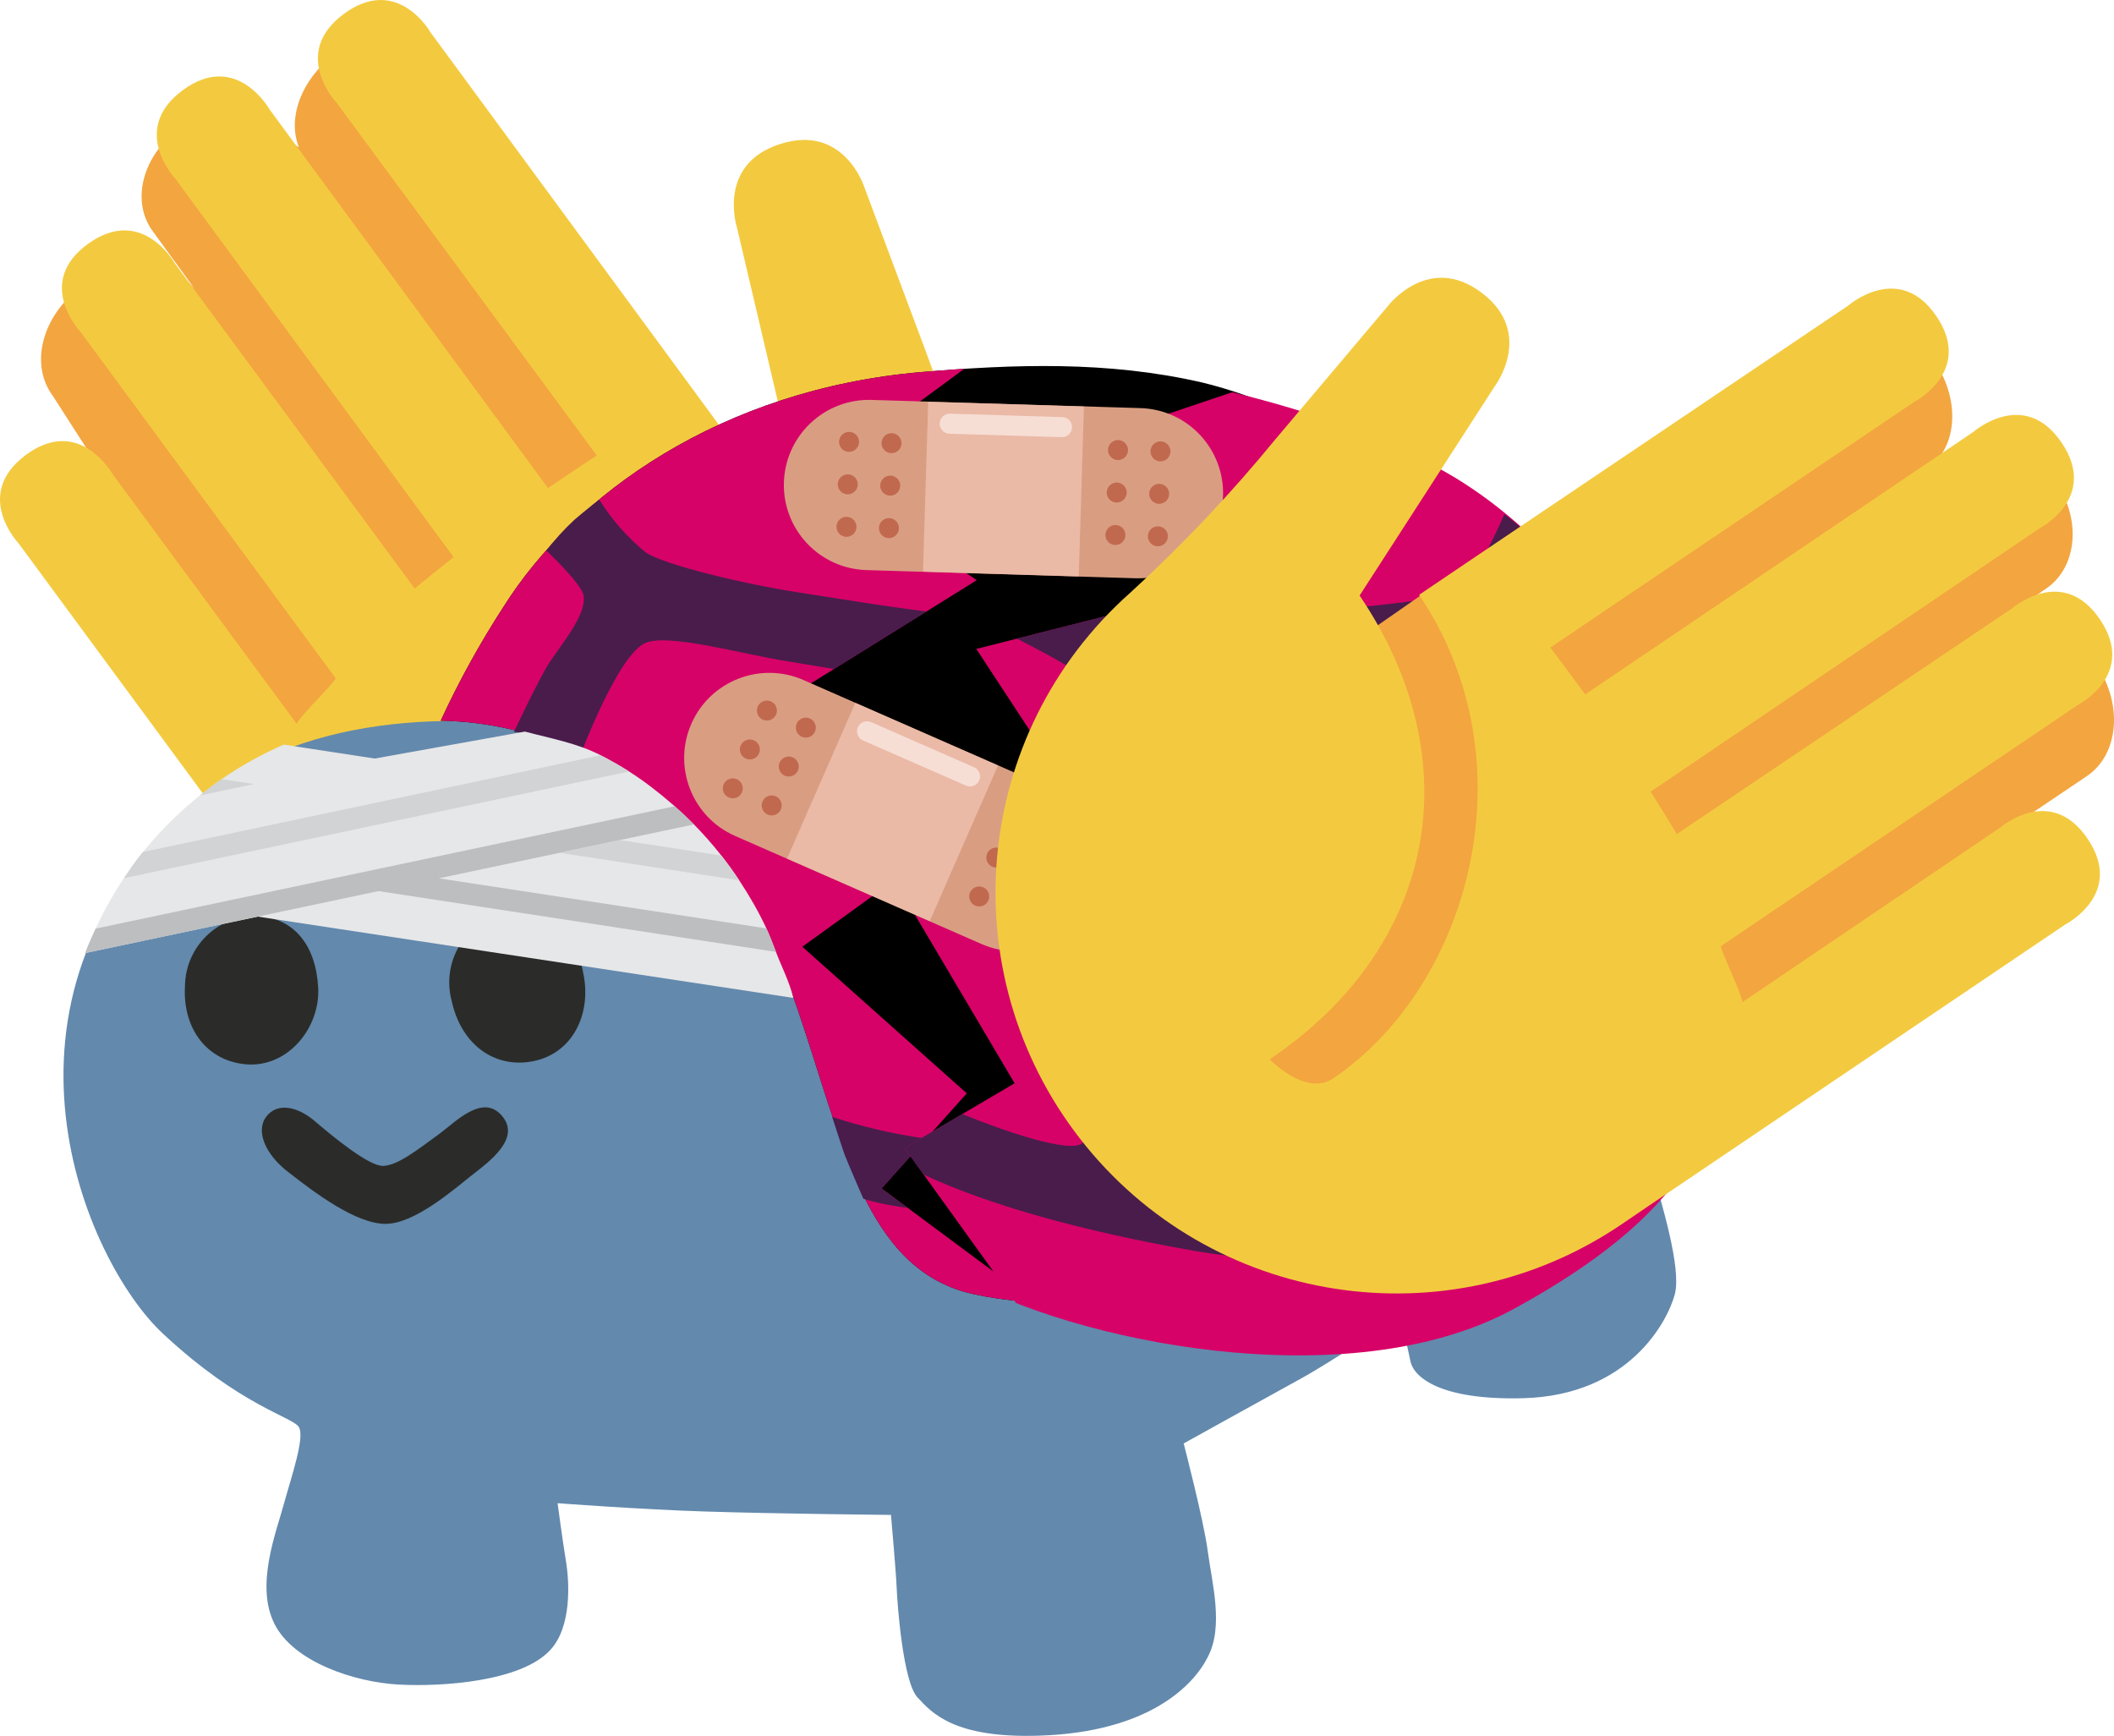
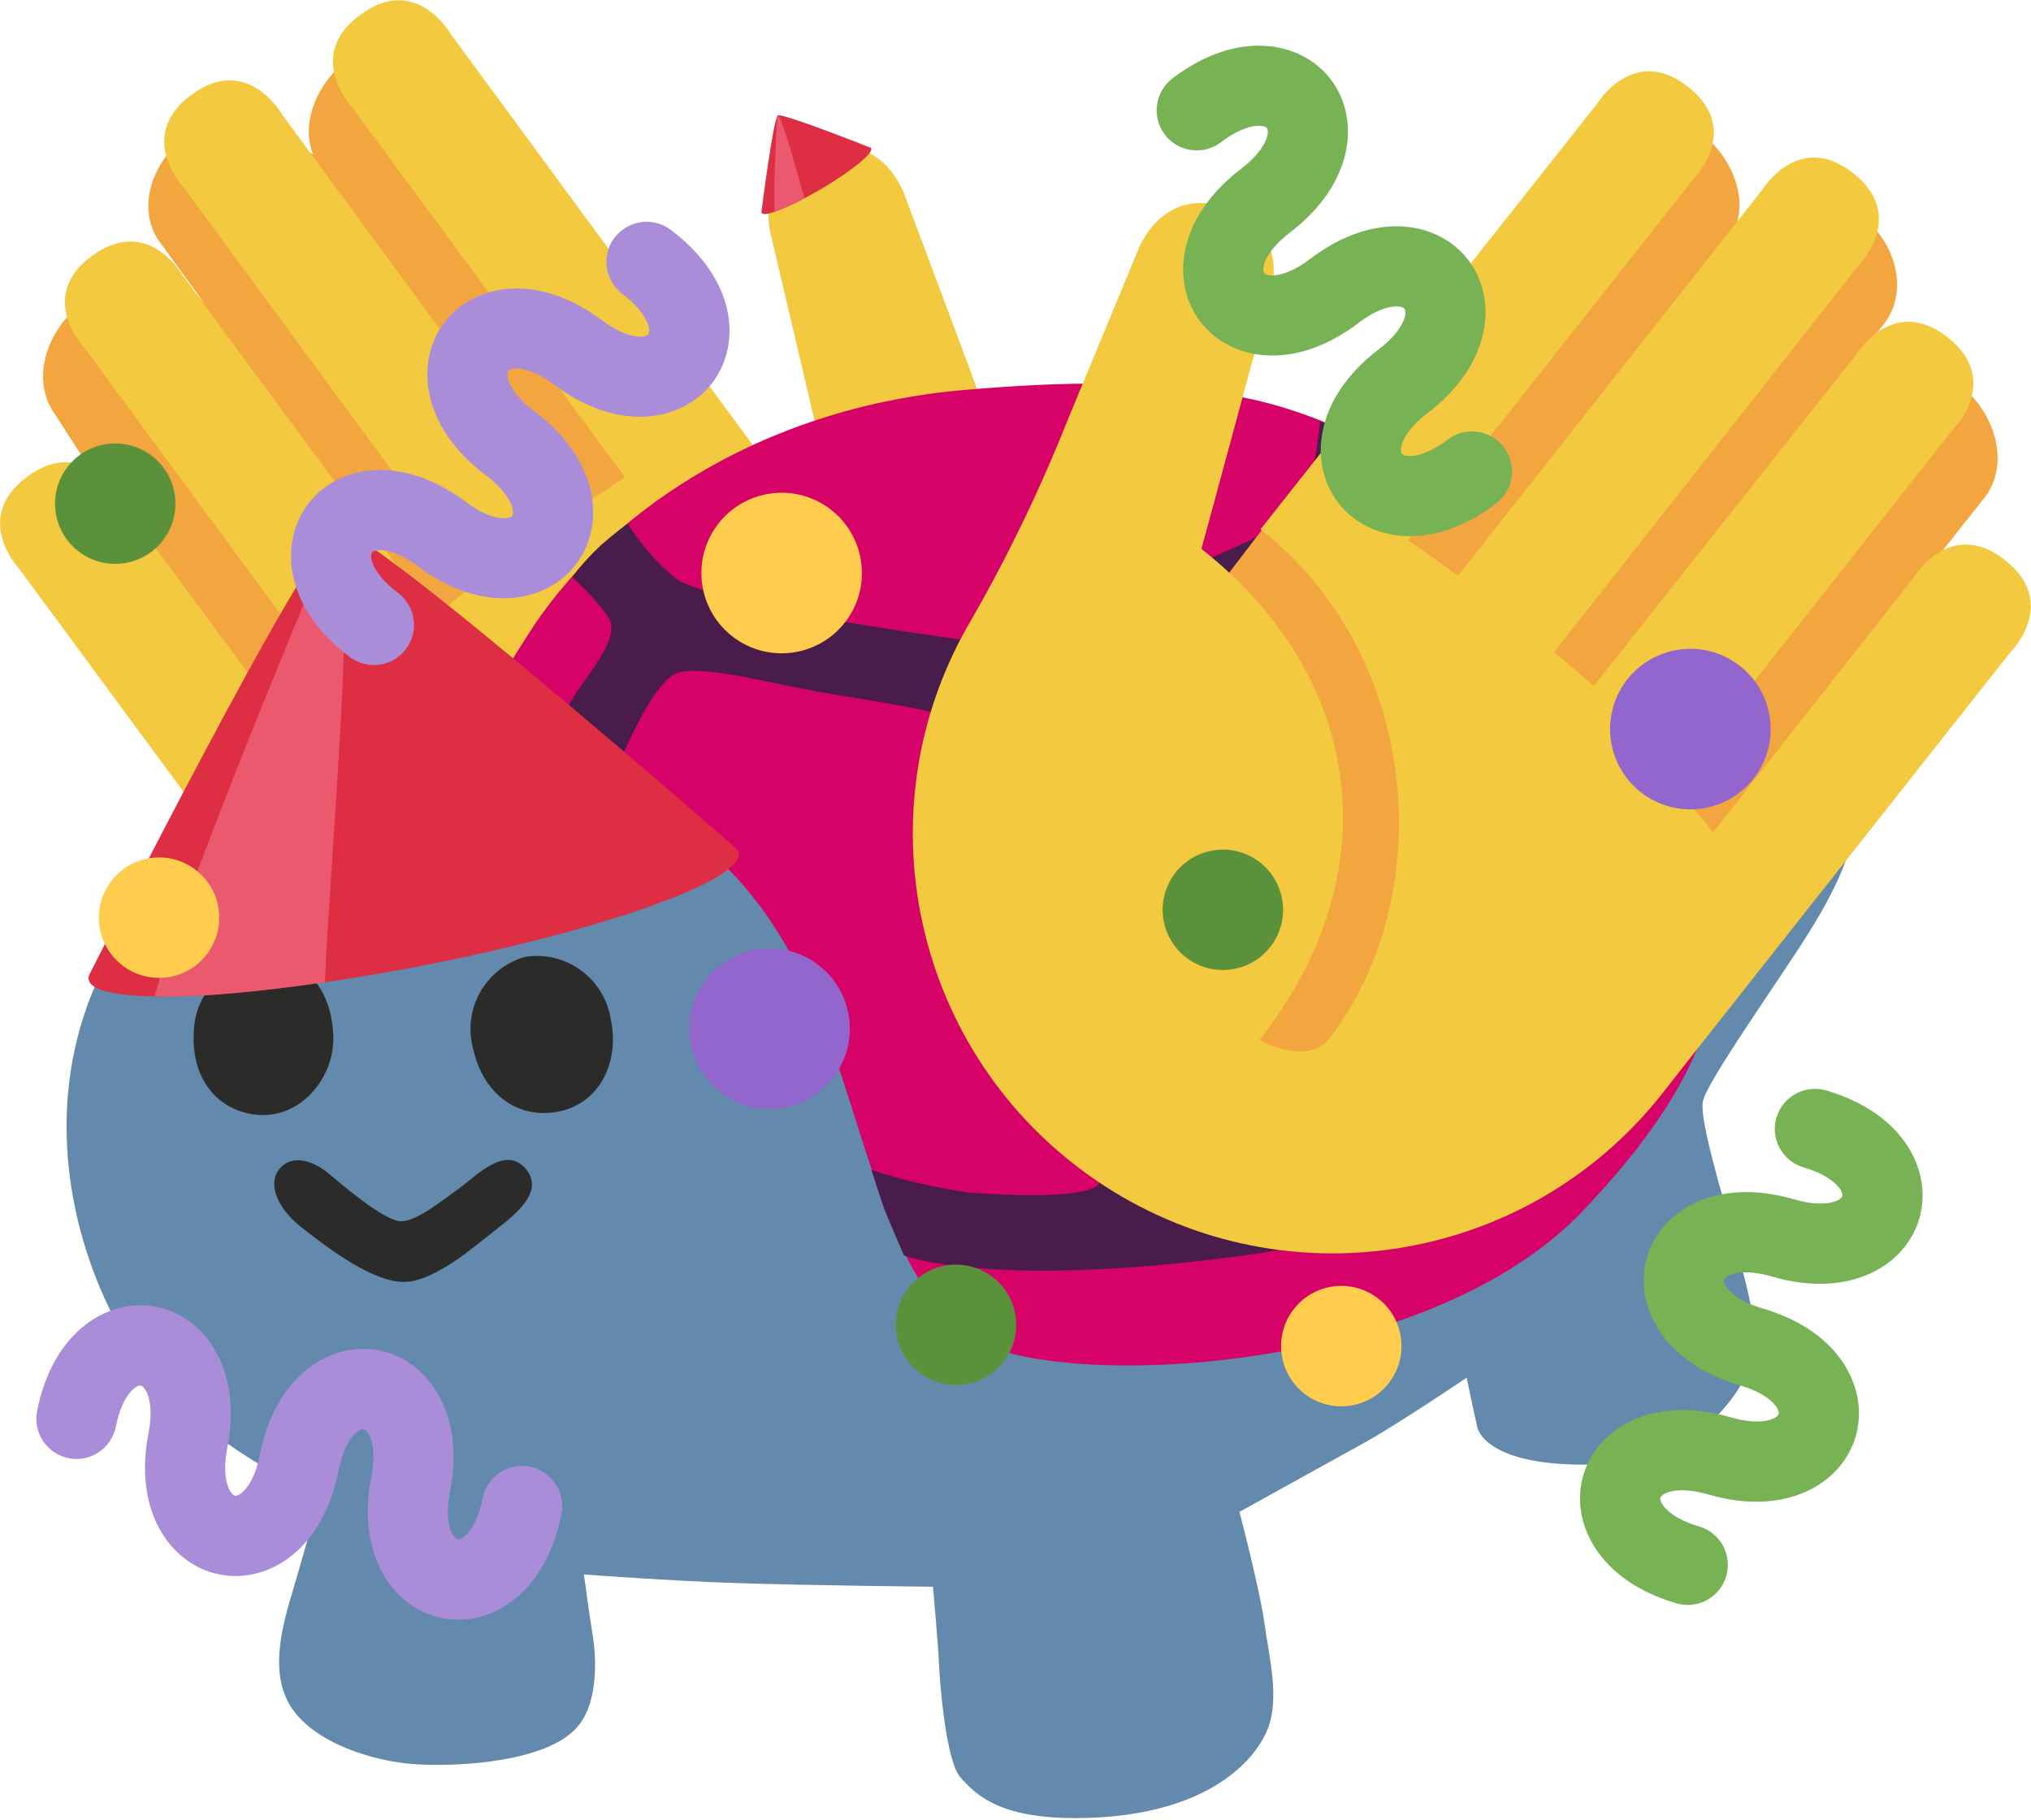
- <svg xmlns="http://www.w3.org/2000/svg" width="45.807mm" height="37.614mm" viewBox="0 0 129.846 106.637" version="1.1" id="svg37273">
-   <defs id="defs37241">
-     <style id="style37239">
+ <svg xmlns="http://www.w3.org/2000/svg" width="42.03mm" height="37.65mm" viewBox="0 0 119.14 106.74" version="1.1" id="svg29494">
+   <defs id="defs29462">
+     <style id="style29460">
      .cls-1 {
        fill: #f3a540;
      }

      .cls-2 {
        fill: #f3ca3f;
      }

      .cls-3 {
        fill: #6389ad;
      }

      .cls-4 {
        fill: #d70267;
      }

      .cls-5 {
        fill: #491c4c;
      }

      .cls-6 {
        fill: #2b2c29;
      }
    </style>
-     <clipPath clipPathUnits="userSpaceOnUse" id="clipPath38571">
-       <path style="fill:none;stroke:none;stroke-width:0.75;stroke-linecap:round" d="M 65.958,81.789 54.152,73.026 59.386,67.184 49.284,58.178 59.386,50.875 49.041,42.477 59.994,35.661 50.501,29.089 66.08,17.648 98.82,21.908 110.383,47.224 V 72.053 L 87.988,90.431 Z" id="path38573" />
-     </clipPath>
-     <clipPath clipPathUnits="userSpaceOnUse" id="clipPath38575">
-       <path style="fill:none;stroke:none;stroke-width:0.75;stroke-linecap:round" d="m 65.958,81.789 -11.806,-8.763 5.234,-5.842 -10.102,-9.007 10.102,-7.303 -10.345,-8.398 10.954,-6.816 -9.493,-6.572 15.579,-11.441 -35.053,3.164 -7.911,23.612 3.53,26.533 15.579,12.536 z" id="path38577" />
-     </clipPath>
  </defs>
-   <g id="Layer_2" data-name="Layer 2" transform="translate(-0.00561014,-0.0169502)">
+   <g id="Layer_2" data-name="Layer 2">
    <g id="grid">
      <g id="wh_copy" data-name="wh copy">
        <g id="jands">
-           <g id="g37267">
-             <g id="g37247">
-               <path class="cls-1" d="M 45.14,27.46 45.21,27.65 27.34,3.45 C 26,1.63 23,1.54 20.7,3.25 l -0.18,0.13 c -2,1.5 -2.89,3.89 -2.16,5.68 0,0 -5,-2.92 -7.2,-1.27 L 11,7.92 C 8.75,9.57 8,12.41 9.41,14.26 L 12,17.83 C 10.58,15.91 7.51,15.77 5.14,17.53 L 4.95,17.67 C 2.58,19.42 1.81,22.4 3.23,24.32 L 28.86,64.21 51.38,60.37 53.9,38.43 Z" id="path37243" />
-               <path class="cls-2" d="m 1.14,33.4 c 0,0 -2.85,-3 0.45,-5.44 3.3,-2.44 5.32,1.18 5.32,1.18 l 11.31,15.34 c 0.35,-0.63 2,-2.17 2.4,-2.79 L 4.94,20.4 c 0,0 -2.85,-3 0.46,-5.4 3.31,-2.4 5.32,1.17 5.32,1.17 l 14.75,20 c 0.51,-0.44 1.86,-1.49 2.39,-1.93 L 10.77,11 c 0,0 -2.85,-3 0.45,-5.44 3.3,-2.44 5.33,1.17 5.33,1.17 L 33.66,30 c 0.58,-0.38 2.4,-1.63 3,-2 l -16,-21.69 c 0,0 -2.84,-3 0.46,-5.44 3.3,-2.44 5.32,1.13 5.32,1.13 l 16.9,23 1.35,1.84 0.61,0.82 c -9.92,7.31 -11,21.49 -4.95,29.75 1.22,1.66 4.08,0.21 4.08,0.21 -7.3,-9.91 -5.56,-21.39 4.35,-28.69 L 45.27,14 c 0,0 -1.27,-3.89 2.66,-5.14 3.93,-1.25 5.16,2.65 5.16,2.65 l 3.8,10.15 A 91.56,91.56 0 0 0 62.06,33.45 24.63,24.63 0 0 1 20.61,59.84 L 19.4,58.18 Z" id="path37245" />
+           <g id="g29488">
+             <g id="g29468">
+               <path class="cls-1" d="M45.14,27.46l.07.19L27.34,3.45C26,1.63,23,1.54,20.7,3.25l-.18.13c-2,1.5-2.89,3.89-2.16,5.68,0,0-5-2.92-7.2-1.27L11,7.92C8.75,9.57,8,12.41,9.41,14.26L12,17.83c-1.42-1.92-4.49-2.06-6.86-.3l-.19.14c-2.37,1.75-3.14,4.73-1.72,6.65L28.86,64.21l22.52-3.84L53.9,38.43Z" id="path29464" />
+               <path class="cls-2" d="M1.14,33.4s-2.85-3,.45-5.44,5.32,1.18,5.32,1.18L18.22,44.48c.35-.63,2-2.17,2.4-2.79L4.94,20.4S2.09,17.4,5.4,15s5.32,1.17,5.32,1.17l14.75,20c.51-.44,1.86-1.49,2.39-1.93L10.77,11s-2.85-3,.45-5.44,5.33,1.17,5.33,1.17L33.66,30c.58-.38,2.4-1.63,3-2l-16-21.69s-2.84-3,.46-5.44S26.44,2,26.44,2L43.34,25l1.35,1.84.61.82c-9.92,7.31-11,21.49-4.95,29.75,1.22,1.66,4.08.21,4.08.21-7.3-9.91-5.56-21.39,4.35-28.69L45.27,14S44,10.11,47.93,8.86s5.16,2.65,5.16,2.65l3.8,10.15a91.56,91.56,0,0,0,5.17,11.79A24.63,24.63,0,0,1,20.61,59.84L19.4,58.18Z" id="path29466" />
            </g>
-             <path class="cls-3" d="m 99,51.33 4.28,-2.63 c 0.86,-0.54 4,-2.67 5.21,-1 0.73,1 -0.46,4 -2.42,7.08 -1.79,2.86 -6,8.74 -6.18,9.87 -0.18,1.13 1.21,5.61 1.65,7.34 0.44,1.73 1.78,5.89 1.34,7.54 -0.44,1.65 -2.8,6.2 -9.3,6.38 -5.16,0.14 -6.72,-1.32 -6.93,-2.23 -0.15,-0.66 -0.61,-2.86 -0.61,-2.86 0,0 -4.15,2.8 -6.1,3.87 -1.95,1.07 -7.23,4 -7.23,4 0,0 1.23,4.71 1.48,6.62 0.25,1.91 1,4.62 0,6.5 -0.85,1.71 -3.59,4.61 -10.32,4.83 -5.25,0.18 -6.64,-1.4 -7.52,-2.36 -0.88,-0.96 -1.23,-5.71 -1.27,-6.71 -0.04,-1 -0.35,-4.49 -0.35,-4.49 0,0 -7.13,-0.07 -11.43,-0.21 -3.9,-0.12 -9.05,-0.51 -9.05,-0.51 0,0 0.27,2.06 0.51,3.54 0.22,1.32 0.37,4.11 -1,5.52 -1.8,1.9 -6.63,2.23 -9.3,2.08 -2.67,-0.15 -6.43,-1.37 -7.61,-3.74 -1.18,-2.37 0.11,-5.59 0.61,-7.44 0.45,-1.63 1.27,-4 0.9,-4.63 C 17.99,87.06 14.8,86.42 10,81.94 5.2,77.46 -1.64,61.5 11.58,49.68 24.8,37.86 50.49,49.1 51.85,49.88 53.21,50.66 99,51.33 99,51.33 Z" id="path37249" />
-             <path class="cls-4" d="m 56.63,22.87 c -12.34,1.05 -21.37,7.54 -25.7,14.42 a 55.82,55.82 0 0 0 -3.86,7 20.59,20.59 0 0 1 8.21,1.86 c 4.53,2.19 9.78,4.55 13.61,15.56 2.88,8.33 4.19,16.3 10.88,17.8 7.57,1.7 25,0 33.06,-8.45 8.06,-8.45 9.42,-14.64 7,-22.55 -2.42,-7.91 -12.57,-21.75 -26,-25 C 68,22.17 62.23,22.4 56.63,22.87 Z" id="path38579" style="fill:#000000;fill-opacity:1" />
-             <g id="g38485" clip-path="url(#clipPath38575)">
-               <path class="cls-4" d="m 56.63,22.87 c -12.34,1.05 -21.37,7.54 -25.7,14.42 a 55.82,55.82 0 0 0 -3.86,7 20.59,20.59 0 0 1 8.21,1.86 c 4.53,2.19 9.78,4.55 13.61,15.56 2.88,8.33 4.19,16.3 10.88,17.8 7.57,1.7 25,0 33.06,-8.45 8.06,-8.45 9.42,-14.64 7,-22.55 -2.42,-7.91 -12.57,-21.75 -26,-25 C 68,22.17 62.23,22.4 56.63,22.87 Z" id="path37251" />
-               <path class="cls-5" d="m 98.08,44.36 c -0.41,-0.87 -1.24,-2.18 -1.24,-2.18 0,0 0,1.83 -0.11,2.79 -0.19,1.57 -0.92,4.85 -1.44,4.39 A 107.5,107.5 0 0 1 87.85,40.57 C 86.24,38.4 80.78,32.76 80.58,30.86 a 19.38,19.38 0 0 1 1,-4.18 l -2.14,-1.1 c -0.79,-0.4 -2,-0.84 -2,-0.84 0,0 -0.44,4.38 -1.21,5.26 -0.77,0.88 -4.63,2.5 -7.73,3.81 -3.75,1.59 -7.37,3.61 -8.73,3.92 -1.2,0.27 -8.12,-0.93 -10.72,-1.32 -3.27,-0.5 -8.22,-1.68 -9.38,-2.45 a 13.53,13.53 0 0 1 -2.86,-3.24 c 0,0 -0.77,0.57 -1.53,1.23 a 15.22,15.22 0 0 0 -1.72,1.89 c 0,0 2.13,2 2.28,2.74 0.2,1.06 -1,2.56 -2,4 -0.61,0.85 -2.27,4.4 -2.27,4.4 a 6.56,6.56 0 0 1 1.93,0.49 c 1.11,0.46 2.15,0.94 2.15,0.94 0,0 2.35,-6.3 4.05,-6.92 1.45,-0.54 5.63,0.65 8.65,1.15 4.29,0.71 8.62,1.32 9.57,2.44 0.95,1.12 2.08,5.85 3.08,9.82 1.12,4.34 4,15.62 3.48,16.51 -0.52,0.89 -5,0.76 -7.61,0.55 a 32.78,32.78 0 0 1 -5.75,-1.33 c 0,0 0.59,1.85 0.77,2.34 0.28,0.71 1.14,2.68 1.14,2.68 0,0 5.12,2 19.93,0 14.81,-2 21.75,-12.39 23.65,-17 2.55,-6.13 2.77,-9.34 2.77,-9.34 0,0 -0.89,-2.09 -1.3,-2.95 z m -12.78,20 c -3.67,2.48 -13.3,5.37 -15.08,4.5 -1.44,-0.7 -4,-12.23 -5.21,-17.37 -0.77,-3.29 -2.5,-8.27 -1.64,-9.88 0.57,-1.09 4.14,-2.82 6.77,-4.18 2.63,-1.36 6.07,-3 7.14,-2.94 1.52,0.12 5,5.24 8.39,9.61 3.39,4.37 7.18,8.9 7.33,10.53 0.15,1.63 -3.92,7.1 -7.7,9.69 z" id="path37253" />
-             </g>
-             <g id="g38491" clip-path="url(#clipPath38571)" transform="rotate(17.67862,62.84929,76.3233)">
-               <path class="cls-4" d="m 56.63,22.87 c -12.34,1.05 -21.37,7.54 -25.7,14.42 a 55.82,55.82 0 0 0 -3.86,7 20.59,20.59 0 0 1 8.21,1.86 c 4.53,2.19 9.78,4.55 13.61,15.56 2.88,8.33 4.19,16.3 10.88,17.8 7.57,1.7 25,0 33.06,-8.45 8.06,-8.45 9.42,-14.64 7,-22.55 -2.42,-7.91 -12.57,-21.75 -26,-25 C 68,22.17 62.23,22.4 56.63,22.87 Z" id="path38487" />
-               <path class="cls-5" d="m 98.08,44.36 c -0.41,-0.87 -1.24,-2.18 -1.24,-2.18 0,0 0,1.83 -0.11,2.79 -0.19,1.57 -0.92,4.85 -1.44,4.39 A 107.5,107.5 0 0 1 87.85,40.57 C 86.24,38.4 80.78,32.76 80.58,30.86 a 19.38,19.38 0 0 1 1,-4.18 l -2.14,-1.1 c -0.79,-0.4 -2,-0.84 -2,-0.84 0,0 -0.44,4.38 -1.21,5.26 -0.77,0.88 -4.63,2.5 -7.73,3.81 -3.75,1.59 -7.37,3.61 -8.73,3.92 -1.2,0.27 -8.12,-0.93 -10.72,-1.32 -3.27,-0.5 -8.22,-1.68 -9.38,-2.45 a 13.53,13.53 0 0 1 -2.86,-3.24 c 0,0 -0.77,0.57 -1.53,1.23 a 15.22,15.22 0 0 0 -1.72,1.89 c 0,0 2.13,2 2.28,2.74 0.2,1.06 -1,2.56 -2,4 -0.61,0.85 -2.27,4.4 -2.27,4.4 a 6.56,6.56 0 0 1 1.93,0.49 c 1.11,0.46 2.15,0.94 2.15,0.94 0,0 2.35,-6.3 4.05,-6.92 1.45,-0.54 5.63,0.65 8.65,1.15 4.29,0.71 8.62,1.32 9.57,2.44 0.95,1.12 2.08,5.85 3.08,9.82 1.12,4.34 4,15.62 3.48,16.51 -0.52,0.89 -5,0.76 -7.61,0.55 a 32.78,32.78 0 0 1 -5.75,-1.33 c 0,0 0.59,1.85 0.77,2.34 0.28,0.71 1.14,2.68 1.14,2.68 0,0 5.12,2 19.93,0 14.81,-2 21.75,-12.39 23.65,-17 2.55,-6.13 2.77,-9.34 2.77,-9.34 0,0 -0.89,-2.09 -1.3,-2.95 z m -12.78,20 c -3.67,2.48 -13.3,5.37 -15.08,4.5 -1.44,-0.7 -4,-12.23 -5.21,-17.37 -0.77,-3.29 -2.5,-8.27 -1.64,-9.88 0.57,-1.09 4.14,-2.82 6.77,-4.18 2.63,-1.36 6.07,-3 7.14,-2.94 1.52,0.12 5,5.24 8.39,9.61 3.39,4.37 7.18,8.9 7.33,10.53 0.15,1.63 -3.92,7.1 -7.7,9.69 z" id="path38489" />
-             </g>
-             <g id="g39485" transform="matrix(0.4335882,0.4608417,-0.4608417,0.4335882,62.13076,13.96272)" style="display:inline">
-               <path fill="#d99e82" d="M 2.92,21.393 21.393,2.92 c 3.227,-3.227 8.46,-3.227 11.687,0 3.227,3.227 3.227,8.46 0,11.687 L 14.607,33.08 c -3.227,3.227 -8.46,3.227 -11.687,0 -3.227,-3.228 -3.227,-8.46 0,-11.687 z" id="path38951" />
-               <g fill="#c1694f" id="g38977">
-                 <circle cx="4.389" cy="25.778" r="0.972" id="circle38953" />
-                 <circle cx="7.306" cy="28.694" r="0.972" id="circle38955" />
-                 <circle cx="10.222" cy="31.611" r="0.972" id="circle38957" />
-                 <circle cx="7.306" cy="22.861" r="0.972" id="circle38959" />
-                 <circle cx="10.222" cy="25.778" r="0.972" id="circle38961" />
-                 <circle cx="13.139" cy="28.694" r="0.972" id="circle38963" />
-                 <path d="M 21.896,7.189 C 21.96,6.656 22.444,6.276 22.977,6.34 23.51,6.404 23.89,6.888 23.826,7.421 23.762,7.954 23.278,8.334 22.745,8.27 22.212,8.207 21.832,7.723 21.896,7.189 Z" id="path38965" />
-                 <circle cx="25.778" cy="10.222" r="0.972" id="circle38967" />
-                 <circle cx="28.694" cy="13.139" r="0.972" id="circle38969" />
-                 <circle cx="25.778" cy="4.389" r="0.972" id="circle38971" />
-                 <circle cx="28.694" cy="7.306" r="0.972" id="circle38973" />
-                 <circle cx="31.611" cy="10.222" r="0.972" id="circle38975" />
-               </g>
-               <path fill="#eabaa7" d="M 6.82,17.514 17.512,6.819 29.18,18.486 18.486,29.18 Z" id="path38979" />
-               <path fill="#f7ded5" d="m 9.799,18.423 c -0.249,0 -0.498,-0.095 -0.687,-0.285 -0.38,-0.38 -0.38,-0.995 0,-1.375 l 7.715,-7.715 c 0.38,-0.38 0.995,-0.38 1.375,0 0.38,0.38 0.38,0.995 0,1.375 l -7.715,7.715 c -0.191,0.191 -0.439,0.285 -0.688,0.285 z" id="path38981" />
-             </g>
-             <g id="g40460" transform="matrix(0.2300359,0.5894551,-0.5894551,0.2300359,61.29396,35.15041)" style="display:inline">
-               <path fill="#d99e82" d="M 2.92,21.393 21.393,2.92 c 3.227,-3.227 8.46,-3.227 11.687,0 3.227,3.227 3.227,8.46 0,11.687 L 14.607,33.08 c -3.227,3.227 -8.46,3.227 -11.687,0 -3.227,-3.228 -3.227,-8.46 0,-11.687 z" id="path40428" />
-               <g fill="#c1694f" id="g40454">
-                 <circle cx="4.389" cy="25.778" r="0.972" id="circle40430" />
-                 <circle cx="7.306" cy="28.694" r="0.972" id="circle40432" />
-                 <circle cx="10.222" cy="31.611" r="0.972" id="circle40434" />
-                 <circle cx="7.306" cy="22.861" r="0.972" id="circle40436" />
-                 <circle cx="10.222" cy="25.778" r="0.972" id="circle40438" />
-                 <circle cx="13.139" cy="28.694" r="0.972" id="circle40440" />
-                 <path d="M 21.896,7.189 C 21.96,6.656 22.444,6.276 22.977,6.34 23.51,6.404 23.89,6.888 23.826,7.421 23.762,7.954 23.278,8.334 22.745,8.27 22.212,8.207 21.832,7.723 21.896,7.189 Z" id="path40442" />
-                 <circle cx="25.778" cy="10.222" r="0.972" id="circle40444" />
-                 <circle cx="28.694" cy="13.139" r="0.972" id="circle40446" />
-                 <circle cx="25.778" cy="4.389" r="0.972" id="circle40448" />
-                 <circle cx="28.694" cy="7.306" r="0.972" id="circle40450" />
-                 <circle cx="31.611" cy="10.222" r="0.972" id="circle40452" />
-               </g>
-               <path fill="#eabaa7" d="M 6.82,17.514 17.512,6.819 29.18,18.486 18.486,29.18 Z" id="path40456" />
-               <path fill="#f7ded5" d="m 9.799,18.423 c -0.249,0 -0.498,-0.095 -0.687,-0.285 -0.38,-0.38 -0.38,-0.995 0,-1.375 l 7.715,-7.715 c 0.38,-0.38 0.995,-0.38 1.375,0 0.38,0.38 0.38,0.995 0,1.375 l -7.715,7.715 c -0.191,0.191 -0.439,0.285 -0.688,0.285 z" id="path40458" />
-             </g>
-             <g id="g37265" style="display:inline" transform="rotate(17.67862,62.84929,76.3233)">
-               <path class="cls-1" d="m 114.9,22.51 -0.18,-0.14 c -2.31,-1.83 -5.39,-1.8 -6.87,0.07 L 110.52,19 c 1.43,-1.8 0.82,-4.67 -1.36,-6.39 l -0.17,-0.14 c -2.18,-1.72 -5.11,-1.65 -6.54,0.15 l -0.71,0.89 c 0.8,-1.77 0,-4.19 -2,-5.75 L 99.56,7.62 c -2.26,-1.79 -5.23,-1.8 -6.64,0 L 74.34,31.08 v -0.4 l -10.13,13.21 6,23.5 23.72,-9.78 22.47,-28.39 c 1.49,-1.87 0.81,-4.88 -1.5,-6.71 z" id="path37261" />
-               <path class="cls-2" d="m 117.91,38.3 c 0,0 2.94,-2.9 -0.28,-5.44 -3.22,-2.54 -5.35,1 -5.35,1 l -11.81,15 c -0.34,-0.65 -1.91,-2.24 -2.31,-2.87 l 16.38,-20.76 c 0,0 2.94,-2.9 -0.28,-5.44 -3.22,-2.54 -5.36,1 -5.36,1 L 93.49,40.25 c -0.49,-0.46 -1.8,-1.56 -2.32,-2 L 109,15.61 c 0,0 2.94,-2.91 -0.28,-5.45 -3.22,-2.54 -5.36,1 -5.36,1 L 85.53,33.78 c -0.57,-0.4 -2.35,-1.71 -2.92,-2.09 l 16.7,-21.15 c 0,0 2.94,-2.9 -0.27,-5.44 -3.21,-2.54 -5.36,1 -5.36,1 L 76,28.45 l -1.42,1.8 -0.63,0.8 c 9.67,7.63 10.3,21.85 4,29.9 -1.28,1.61 -4.08,0.07 -4.08,0.07 7.63,-9.66 6.27,-21.19 -3.39,-28.82 l 4,-14.75 c 0,0 1.38,-3.86 -2.48,-5.24 -3.86,-1.38 -5.25,2.48 -5.25,2.48 l -4.14,10 A 90.4,90.4 0 0 1 57,36.32 24.63,24.63 0 0 0 97.57,64.08 l 1.27,-1.62 z" id="path37263" />
-             </g>
-             <path class="cls-6" d="m 35.82,59.77 c 0.55,2.49 -0.63,5.14 -3.39,5.49 -2.27,0.28 -4.13,-1.23 -4.68,-3.73 a 4.4,4.4 0 0 1 3.06,-5.4 4.39,4.39 0 0 1 5.01,3.64 z" id="path37255" />
-             <path class="cls-6" d="m 19.54,60.64 c 0.17,2.52 -1.94,5.14 -4.69,4.73 -2.27,-0.33 -3.64,-2.28 -3.49,-4.79 a 4.37,4.37 0 0 1 4.4,-4.31 C 18,56.4 19.38,58 19.54,60.64 Z" id="path37257" />
-             <path class="cls-6" d="m 27,69.66 c 1,-0.74 2.65,-2.48 3.83,-1.1 1.18,1.38 -0.74,2.79 -1.83,3.64 -1.09,0.85 -3.51,3 -5.32,3 -1.81,0 -4.33,-1.89 -6,-3.2 -1.37,-1.06 -2,-2.49 -1.33,-3.38 0.67,-0.89 1.88,-0.63 2.89,0.19 1.17,1 3.42,2.87 4.31,2.83 0.89,-0.04 2.08,-0.98 3.45,-1.98 z" id="path37259" />
-             <g id="g41341" transform="matrix(1.260883,-0.03562861,0.03562861,1.260883,3.127988,44.52213)">
-               <path fill="#e6e7e8" d="M 34.979,12.068 C 34.843,11.679 34.708,11.289 34.547,10.913 34.19,10.082 33.76,9.292 33.288,8.531 33.026,8.109 32.748,7.701 32.453,7.303 32.051,6.761 31.622,6.243 31.163,5.75 30.87,5.435 30.567,5.132 30.252,4.839 L 30.129,4.727 C 29.482,4.135 28.805,3.576 28.076,3.082 27.637,2.785 27.181,2.512 26.715,2.254 25.59,1.63 24.317,1.371 23.061,0.998 L 15.715,2.104 11.305,1.301 C 10.225,1.735 9.198,2.269 8.233,2.894 7.86,3.136 7.502,3.395 7.15,3.663 L 7.03,3.752 C 6.32,4.3 5.649,4.894 5.029,5.54 4.782,5.797 4.541,6.06 4.309,6.332 4.27,6.377 4.227,6.418 4.189,6.464 3.888,6.824 3.609,7.202 3.337,7.585 3.155,7.84 2.982,8.101 2.813,8.366 2.478,8.893 2.173,9.438 1.893,10 1.701,10.386 1.512,10.774 1.348,11.176 L 9.8,9.638 35.762,14.333 C 35.601,13.554 35.237,12.806 34.979,12.068 Z" id="path40846" style="display:inline" />
-               <path fill="#bcbec0" d="M 34.546,10.912 18.671,8.023 24.585,6.947 27.541,6.409 31.162,5.75 C 30.869,5.435 30.566,5.132 30.251,4.839 L 24.583,5.871 21.627,6.409 15.713,7.485 12.756,8.023 6.843,9.099 1.893,10 C 1.701,10.386 1.512,10.774 1.348,11.176 L 9.8,9.638 15.714,8.562 34.979,12.068 c -0.136,-0.39 -0.271,-0.779 -0.433,-1.156 z" id="path40848" style="display:inline" />
-               <path fill="#d1d3d4" d="m 27.541,6.409 4.912,0.894 c 0.295,0.397 0.573,0.806 0.835,1.228 L 24.586,6.947 Z M 8.232,2.895 C 7.86,3.136 7.502,3.395 7.15,3.663 L 9.8,3.18 Z M 26.715,2.254 21.628,3.18 15.714,4.256 12.758,4.794 6.844,5.871 4.309,6.332 C 4.27,6.377 4.227,6.418 4.189,6.464 3.888,6.824 3.609,7.202 3.337,7.585 L 6.842,6.947 9.8,6.409 15.714,5.333 18.67,4.795 24.584,3.719 28.076,3.084 C 27.636,2.786 27.18,2.513 26.715,2.254 Z" id="path40850" style="display:inline" />
+             <path class="cls-3" d="M99,51.33l4.28-2.63c.86-.54,4-2.67,5.21-1,.73,1-.46,4-2.42,7.08-1.79,2.86-6,8.74-6.18,9.87s1.21,5.61,1.65,7.34,1.78,5.89,1.34,7.54-2.8,6.2-9.3,6.38c-5.16.14-6.72-1.32-6.93-2.23-.15-.66-.61-2.86-.61-2.86s-4.15,2.8-6.1,3.87-7.23,4-7.23,4,1.23,4.71,1.48,6.62,1,4.62,0,6.5c-.85,1.71-3.59,4.61-10.32,4.83-5.25.18-6.64-1.4-7.52-2.36s-1.23-5.71-1.27-6.71-.35-4.49-.35-4.49-7.13-.07-11.43-.21c-3.9-.12-9.05-.51-9.05-.51s.27,2.06.51,3.54c.22,1.32.37,4.11-1,5.52-1.8,1.9-6.63,2.23-9.3,2.08s-6.43-1.37-7.61-3.74.11-5.59.61-7.44c.45-1.63,1.27-4,.9-4.63S14.8,86.42,10,81.94-1.64,61.5,11.58,49.68s38.91-.58,40.27.2S99,51.33,99,51.33Z" id="path29470" />
+             <path class="cls-4" d="M56.63,22.87c-12.34,1.05-21.37,7.54-25.7,14.42a55.82,55.82,0,0,0-3.86,7,20.59,20.59,0,0,1,8.21,1.86c4.53,2.19,9.78,4.55,13.61,15.56,2.88,8.33,4.19,16.3,10.88,17.8,7.57,1.7,25,0,33.06-8.45s9.42-14.64,7-22.55-12.57-21.75-26-25C68,22.17,62.23,22.4,56.63,22.87Z" id="path29472" />
+             <path class="cls-5" d="M98.08,44.36c-.41-.87-1.24-2.18-1.24-2.18s0,1.83-.11,2.79c-.19,1.57-.92,4.85-1.44,4.39a107.5,107.5,0,0,1-7.44-8.79c-1.61-2.17-7.07-7.81-7.27-9.71a19.38,19.38,0,0,1,1-4.18l-2.14-1.1c-.79-.4-2-.84-2-.84S77,29.12,76.23,30s-4.63,2.5-7.73,3.81c-3.75,1.59-7.37,3.61-8.73,3.92-1.2.27-8.12-.93-10.72-1.32-3.27-.5-8.22-1.68-9.38-2.45a13.53,13.53,0,0,1-2.86-3.24s-.77.57-1.53,1.23a15.22,15.22,0,0,0-1.72,1.89s2.13,2,2.28,2.74c.2,1.06-1,2.56-2,4-.61.85-2.27,4.4-2.27,4.4a6.56,6.56,0,0,1,1.93.49c1.11.46,2.15.94,2.15.94S38,40.11,39.7,39.49c1.45-.54,5.63.65,8.65,1.15,4.29.71,8.62,1.32,9.57,2.44S60,48.93,61,52.9c1.12,4.34,4,15.62,3.48,16.51s-5,.76-7.61.55a32.78,32.78,0,0,1-5.75-1.33s.59,1.85.77,2.34c.28.71,1.14,2.68,1.14,2.68s5.12,2,19.93,0,21.75-12.39,23.65-17c2.55-6.13,2.77-9.34,2.77-9.34S98.49,45.22,98.08,44.36Zm-12.78,20C81.63,66.84,72,69.73,70.22,68.86c-1.44-.7-4-12.23-5.21-17.37-.77-3.29-2.5-8.27-1.64-9.88.57-1.09,4.14-2.82,6.77-4.18s6.07-3,7.14-2.94c1.52.12,5,5.24,8.39,9.61S92.85,53,93,54.63,89.08,61.73,85.3,64.32Z" id="path29474" />
+             <path class="cls-6" d="M35.82,59.77c.55,2.49-.63,5.14-3.39,5.49-2.27.28-4.13-1.23-4.68-3.73a4.4,4.4,0,0,1,3.06-5.4A4.39,4.39,0,0,1,35.82,59.77Z" id="path29476" />
+             <path class="cls-6" d="M19.54,60.64c.17,2.52-1.94,5.14-4.69,4.73-2.27-.33-3.64-2.28-3.49-4.79a4.37,4.37,0,0,1,4.4-4.31C18,56.4,19.38,58,19.54,60.64Z" id="path29478" />
+             <path class="cls-6" d="M27,69.66c1-.74,2.65-2.48,3.83-1.1S30.09,71.35,29,72.2s-3.51,3-5.32,3-4.33-1.89-6-3.2c-1.37-1.06-2-2.49-1.33-3.38s1.88-.63,2.89.19c1.17,1,3.42,2.87,4.31,2.83S25.63,70.66,27,69.66Z" id="path29480" />
+             <g id="g29486">
+               <path class="cls-1" d="M114.9,22.51l-.18-.14c-2.31-1.83-5.39-1.8-6.87.07L110.52,19c1.43-1.8.82-4.67-1.36-6.39l-.17-.14c-2.18-1.72-5.11-1.65-6.54.15l-.71.89c.8-1.77,0-4.19-2-5.75l-.18-.14c-2.26-1.79-5.23-1.8-6.64,0L74.34,31.08v-.4L64.21,43.89l6,23.5,23.72-9.78L116.4,29.22C117.89,27.35,117.21,24.34,114.9,22.51Z" id="path29482" />
+               <path class="cls-2" d="M117.91,38.3s2.94-2.9-.28-5.44-5.35,1-5.35,1l-11.81,15c-.34-.65-1.91-2.24-2.31-2.87l16.38-20.76s2.94-2.9-.28-5.44-5.36,1-5.36,1L93.49,40.25c-.49-.46-1.8-1.56-2.32-2L109,15.61s2.94-2.91-.28-5.45-5.36,1-5.36,1L85.53,33.78c-.57-.4-2.35-1.71-2.92-2.09l16.7-21.15s2.94-2.9-.27-5.44-5.36,1-5.36,1L76,28.45l-1.42,1.8-.63.8c9.67,7.63,10.3,21.85,4,29.9-1.28,1.61-4.08.07-4.08.07,7.63-9.66,6.27-21.19-3.39-28.82l4-14.75s1.38-3.86-2.48-5.24-5.25,2.48-5.25,2.48l-4.14,10A90.4,90.4,0,0,1,57,36.32,24.63,24.63,0,0,0,97.57,64.08l1.27-1.62Z" id="path29484" />
            </g>
          </g>
        </g>
      </g>
    </g>
  </g>
+   <g id="g8739" transform="matrix(1.215063,-0.3883583,0.3883583,1.215063,-34.35388,16.51062)">
+     <path fill="#dd2e44" d="m 50.008,43.573 c 0.011,-0.09 -0.023,-0.185 -0.081,-0.281 0,0 -11.66,-19.349 -12.932,-19.5 -1.272,-0.149 -17.096,15.976 -17.096,15.976 -0.079,0.08 -0.134,0.163 -0.144,0.255 -0.149,1.263 6.504,3.08 14.857,4.061 8.355,0.981 15.247,0.753 15.396,-0.51 z" id="path5268" style="stroke-width:1.394" />
+     <path fill="#ea596e" d="m 36.91,23.816 c -0.045,0.012 -0.1,0.037 -0.163,0.075 -1.276,1.439 -11.566,13.519 -14.339,17.79 2.169,0.745 4.658,1.247 7.662,1.764 1.415,-3.989 7.721,-18.905 6.84,-19.629 z" id="path5270" style="stroke-width:1.394" />
+   </g>
+   <g id="g9662" transform="matrix(0.8293785,0.5587207,-0.5587207,0.8293785,43.14166,-10.15534)">
+     <path fill="#77b255" d="m 59.187,7.979 c -1.546,4.573 -5.065,6.046 -7.739,5.137 -2.672,-0.907 -4.575,-4.216 -3.027,-8.785 0.606,-1.783 0.199,-2.722 -0.07,-2.817 -0.276,-0.092 -1.172,0.41 -1.775,2.189 -1.546,4.57 -5.067,6.041 -7.742,5.132 -2.677,-0.905 -4.573,-4.215 -3.023,-8.785 0.603,-1.782 0.195,-2.724 -0.078,-2.814 -0.269,-0.09 -1.167,0.407 -1.772,2.188 -0.416,1.228 -1.752,1.893 -2.982,1.476 -1.232,-0.422 -1.891,-1.756 -1.474,-2.989 1.547,-4.567 5.064,-6.044 7.744,-5.136 2.672,0.907 4.57,4.215 3.024,8.789 -0.606,1.783 -0.199,2.722 0.074,2.811 0.27,0.094 1.168,-0.404 1.771,-2.183 1.549,-4.574 5.065,-6.046 7.744,-5.136 2.672,0.904 4.569,4.212 3.022,8.787 -0.605,1.778 -0.192,2.72 0.074,2.811 0.274,0.091 1.169,-0.406 1.776,-2.186 0.415,-1.234 1.751,-1.891 2.982,-1.476 1.23,0.418 1.891,1.756 1.47,2.986 z" id="path9165" style="stroke-width:2.355" />
+     <circle fill="#5c913b" cx="59.207" cy="36.71" r="3.532" id="circle9167" style="stroke-width:2.355" />
+     <circle fill="#9266cc" cx="41.047" cy="57.352" r="4.709" id="circle9169" style="stroke-width:2.355" />
+     <circle fill="#9266cc" cx="76.031" cy="12.594" r="4.709" id="circle9171" style="stroke-width:2.355" />
+     <circle fill="#5c913b" cx="-7.999" cy="53.257" r="3.532" id="circle9173" style="stroke-width:2.355" />
+     <circle fill="#5c913b" cx="59.826" cy="65.648" r="3.532" id="circle9175" style="stroke-width:2.355" />
+     <circle fill="#ffcc4d" cx="26.701" cy="34.788" r="4.709" id="circle9177" style="stroke-width:2.355" />
+     <circle fill="#ffcc4d" cx="7.702" cy="71.962" r="3.532" id="circle9179" style="stroke-width:2.355" />
+     <circle fill="#ffcc4d" cx="79.269" cy="54.054" r="3.532" id="circle9181" style="stroke-width:2.355" />
+     <path fill="#77b255" d="m 104.006,55.583 c -4.597,1.472 -7.872,-0.486 -8.728,-3.178 -0.856,-2.689 0.676,-6.184 5.272,-7.651 1.794,-0.571 2.308,-1.456 2.225,-1.729 -0.09,-0.277 -1.026,-0.7 -2.815,-0.129 -4.595,1.469 -7.87,-0.491 -8.726,-3.182 -0.861,-2.691 0.676,-6.182 5.274,-7.649 1.792,-0.573 2.308,-1.461 2.218,-1.733 -0.087,-0.27 -1.021,-0.697 -2.813,-0.126 -1.235,0.394 -2.564,-0.286 -2.958,-1.523 -0.392,-1.242 0.291,-2.564 1.53,-2.96 4.593,-1.467 7.869,0.486 8.731,3.182 0.856,2.689 -0.679,6.18 -5.276,7.651 -1.794,0.571 -2.308,1.456 -2.218,1.728 0.085,0.273 1.018,0.7 2.808,0.129 4.6,-1.469 7.872,0.486 8.731,3.182 0.859,2.687 -0.677,6.177 -5.276,7.649 -1.79,0.569 -2.303,1.46 -2.218,1.728 0.09,0.275 1.021,0.7 2.813,0.131 1.24,-0.399 2.561,0.286 2.958,1.523 0.394,1.237 -0.291,2.564 -1.53,2.956 z" id="path9584" style="stroke-width:2.355" />
+     <path fill="#aa8dd8" d="m 45.541,86.513 c 0.557,0.227 1.027,0.666 1.282,1.265 0.798,1.892 1.012,3.742 0.614,5.339 -0.421,1.691 -1.513,3.014 -2.994,3.64 -2.599,1.096 -6.217,-0.113 -8.095,-4.562 -0.732,-1.73 -1.66,-2.165 -1.923,-2.051 -0.265,0.11 -0.601,1.08 0.128,2.811 0.798,1.892 1.012,3.742 0.614,5.339 -0.421,1.691 -1.51,3.018 -2.994,3.64 -2.601,1.097 -6.217,-0.113 -8.095,-4.556 -0.533,-1.261 -1.127,-1.752 -1.433,-1.93 -0.247,-0.14 -0.42,-0.155 -0.494,-0.124 -0.261,0.112 -0.602,1.075 0.13,2.81 0.504,1.199 -0.056,2.582 -1.254,3.086 -1.198,0.506 -2.577,-0.053 -3.086,-1.254 -1.878,-4.443 -0.225,-7.883 2.378,-8.981 2.601,-1.097 6.217,0.113 8.095,4.562 0.531,1.262 1.125,1.748 1.431,1.926 0.247,0.143 0.419,0.158 0.492,0.125 0.265,-0.11 0.604,-1.076 -0.128,-2.811 -1.876,-4.445 -0.225,-7.883 2.378,-8.981 2.601,-1.097 6.219,0.112 8.091,4.559 0.533,1.261 1.129,1.751 1.435,1.929 0.245,0.141 0.418,0.156 0.492,0.125 0.263,-0.114 0.601,-1.08 -0.128,-2.811 -0.506,-1.198 0.056,-2.582 1.254,-3.086 0.605,-0.25 1.249,-0.233 1.808,-0.008 z" id="path9586" style="stroke-width:2.355" />
+     <path fill="#aa8dd8" d="m 8.355,22.328 c 0.447,-0.402 1.047,-0.634 1.697,-0.602 2.051,0.106 3.809,0.72 5.073,1.774 1.339,1.116 2.053,2.674 1.972,4.28 -0.146,2.817 -2.811,5.547 -7.633,5.299 -1.875,-0.095 -2.672,0.551 -2.684,0.837 -0.017,0.286 0.71,1.012 2.586,1.109 2.051,0.106 3.809,0.72 5.073,1.774 1.339,1.116 2.058,2.674 1.972,4.28 -0.146,2.819 -2.811,5.547 -7.628,5.301 -1.367,-0.069 -2.068,0.251 -2.361,0.449 -0.234,0.162 -0.322,0.311 -0.327,0.391 -0.012,0.284 0.705,1.01 2.586,1.107 1.299,0.069 2.299,1.175 2.231,2.473 -0.066,1.298 -1.17,2.297 -2.473,2.231 -4.818,-0.246 -7.193,-3.232 -7.047,-6.054 0.146,-2.819 2.811,-5.547 7.633,-5.299 1.367,0.072 2.064,-0.25 2.357,-0.448 0.236,-0.16 0.325,-0.308 0.327,-0.389 0.017,-0.286 -0.705,-1.012 -2.586,-1.109 -4.818,-0.248 -7.193,-3.232 -7.047,-6.054 0.146,-2.819 2.811,-5.549 7.629,-5.296 1.367,0.069 2.068,-0.253 2.361,-0.451 0.234,-0.159 0.322,-0.308 0.327,-0.389 0.012,-0.286 -0.71,-1.012 -2.586,-1.109 -1.298,-0.066 -2.299,-1.175 -2.231,-2.473 0.039,-0.653 0.334,-1.226 0.781,-1.631 z" id="path12881" style="stroke-width:2.355" />
+   </g>
+   <g id="g39221" transform="matrix(0.1950288,-0.1482989,0.1482989,0.1950288,34.88646,7.618909)">
+     <path fill="#dd2e44" d="m 50.008,43.573 c 0.011,-0.09 -0.023,-0.185 -0.081,-0.281 0,0 -11.66,-19.349 -12.932,-19.5 -1.272,-0.149 -17.096,15.976 -17.096,15.976 -0.079,0.08 -0.134,0.163 -0.144,0.255 -0.149,1.263 6.504,3.08 14.857,4.061 8.355,0.981 15.247,0.753 15.396,-0.51 z" id="path39217" style="stroke-width:1.394" />
+     <path fill="#ea596e" d="m 36.91,23.816 c -0.045,0.012 -0.1,0.037 -0.163,0.075 -1.276,1.439 -11.566,13.519 -14.339,17.79 2.169,0.745 4.658,1.247 7.662,1.764 1.415,-3.989 7.721,-18.905 6.84,-19.629 z" id="path39219" style="stroke-width:1.394" />
+   </g>
</svg>
